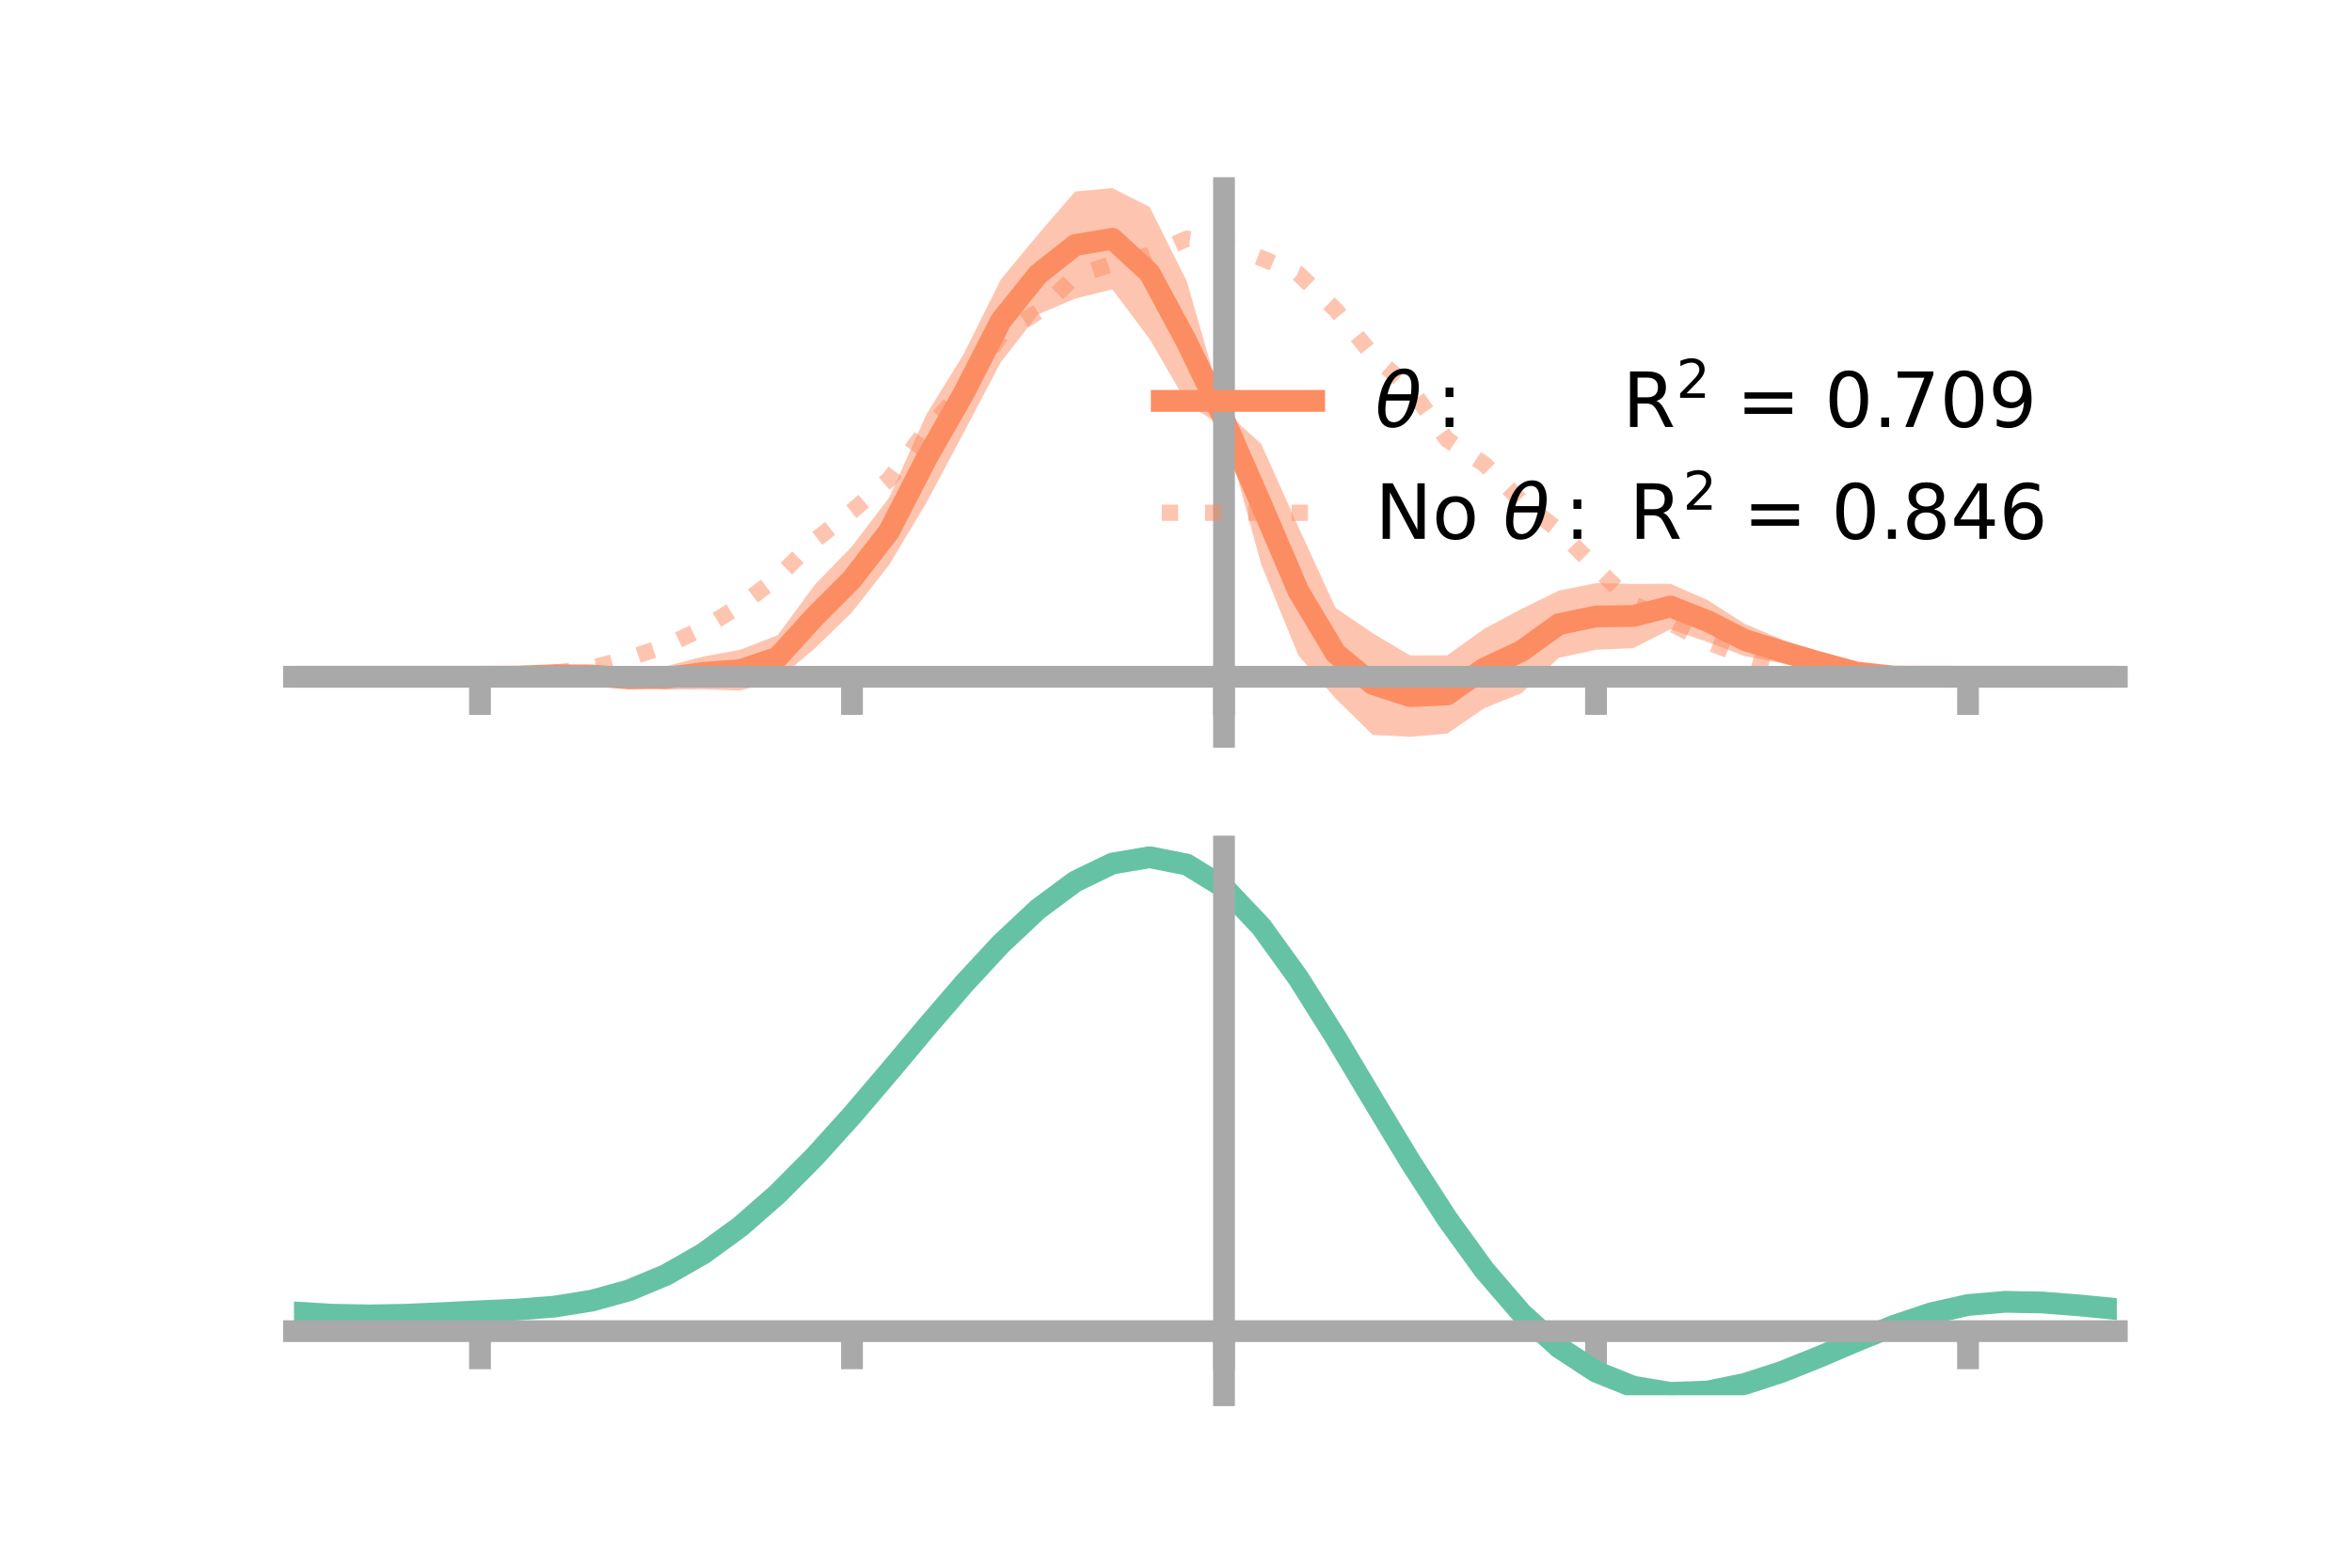
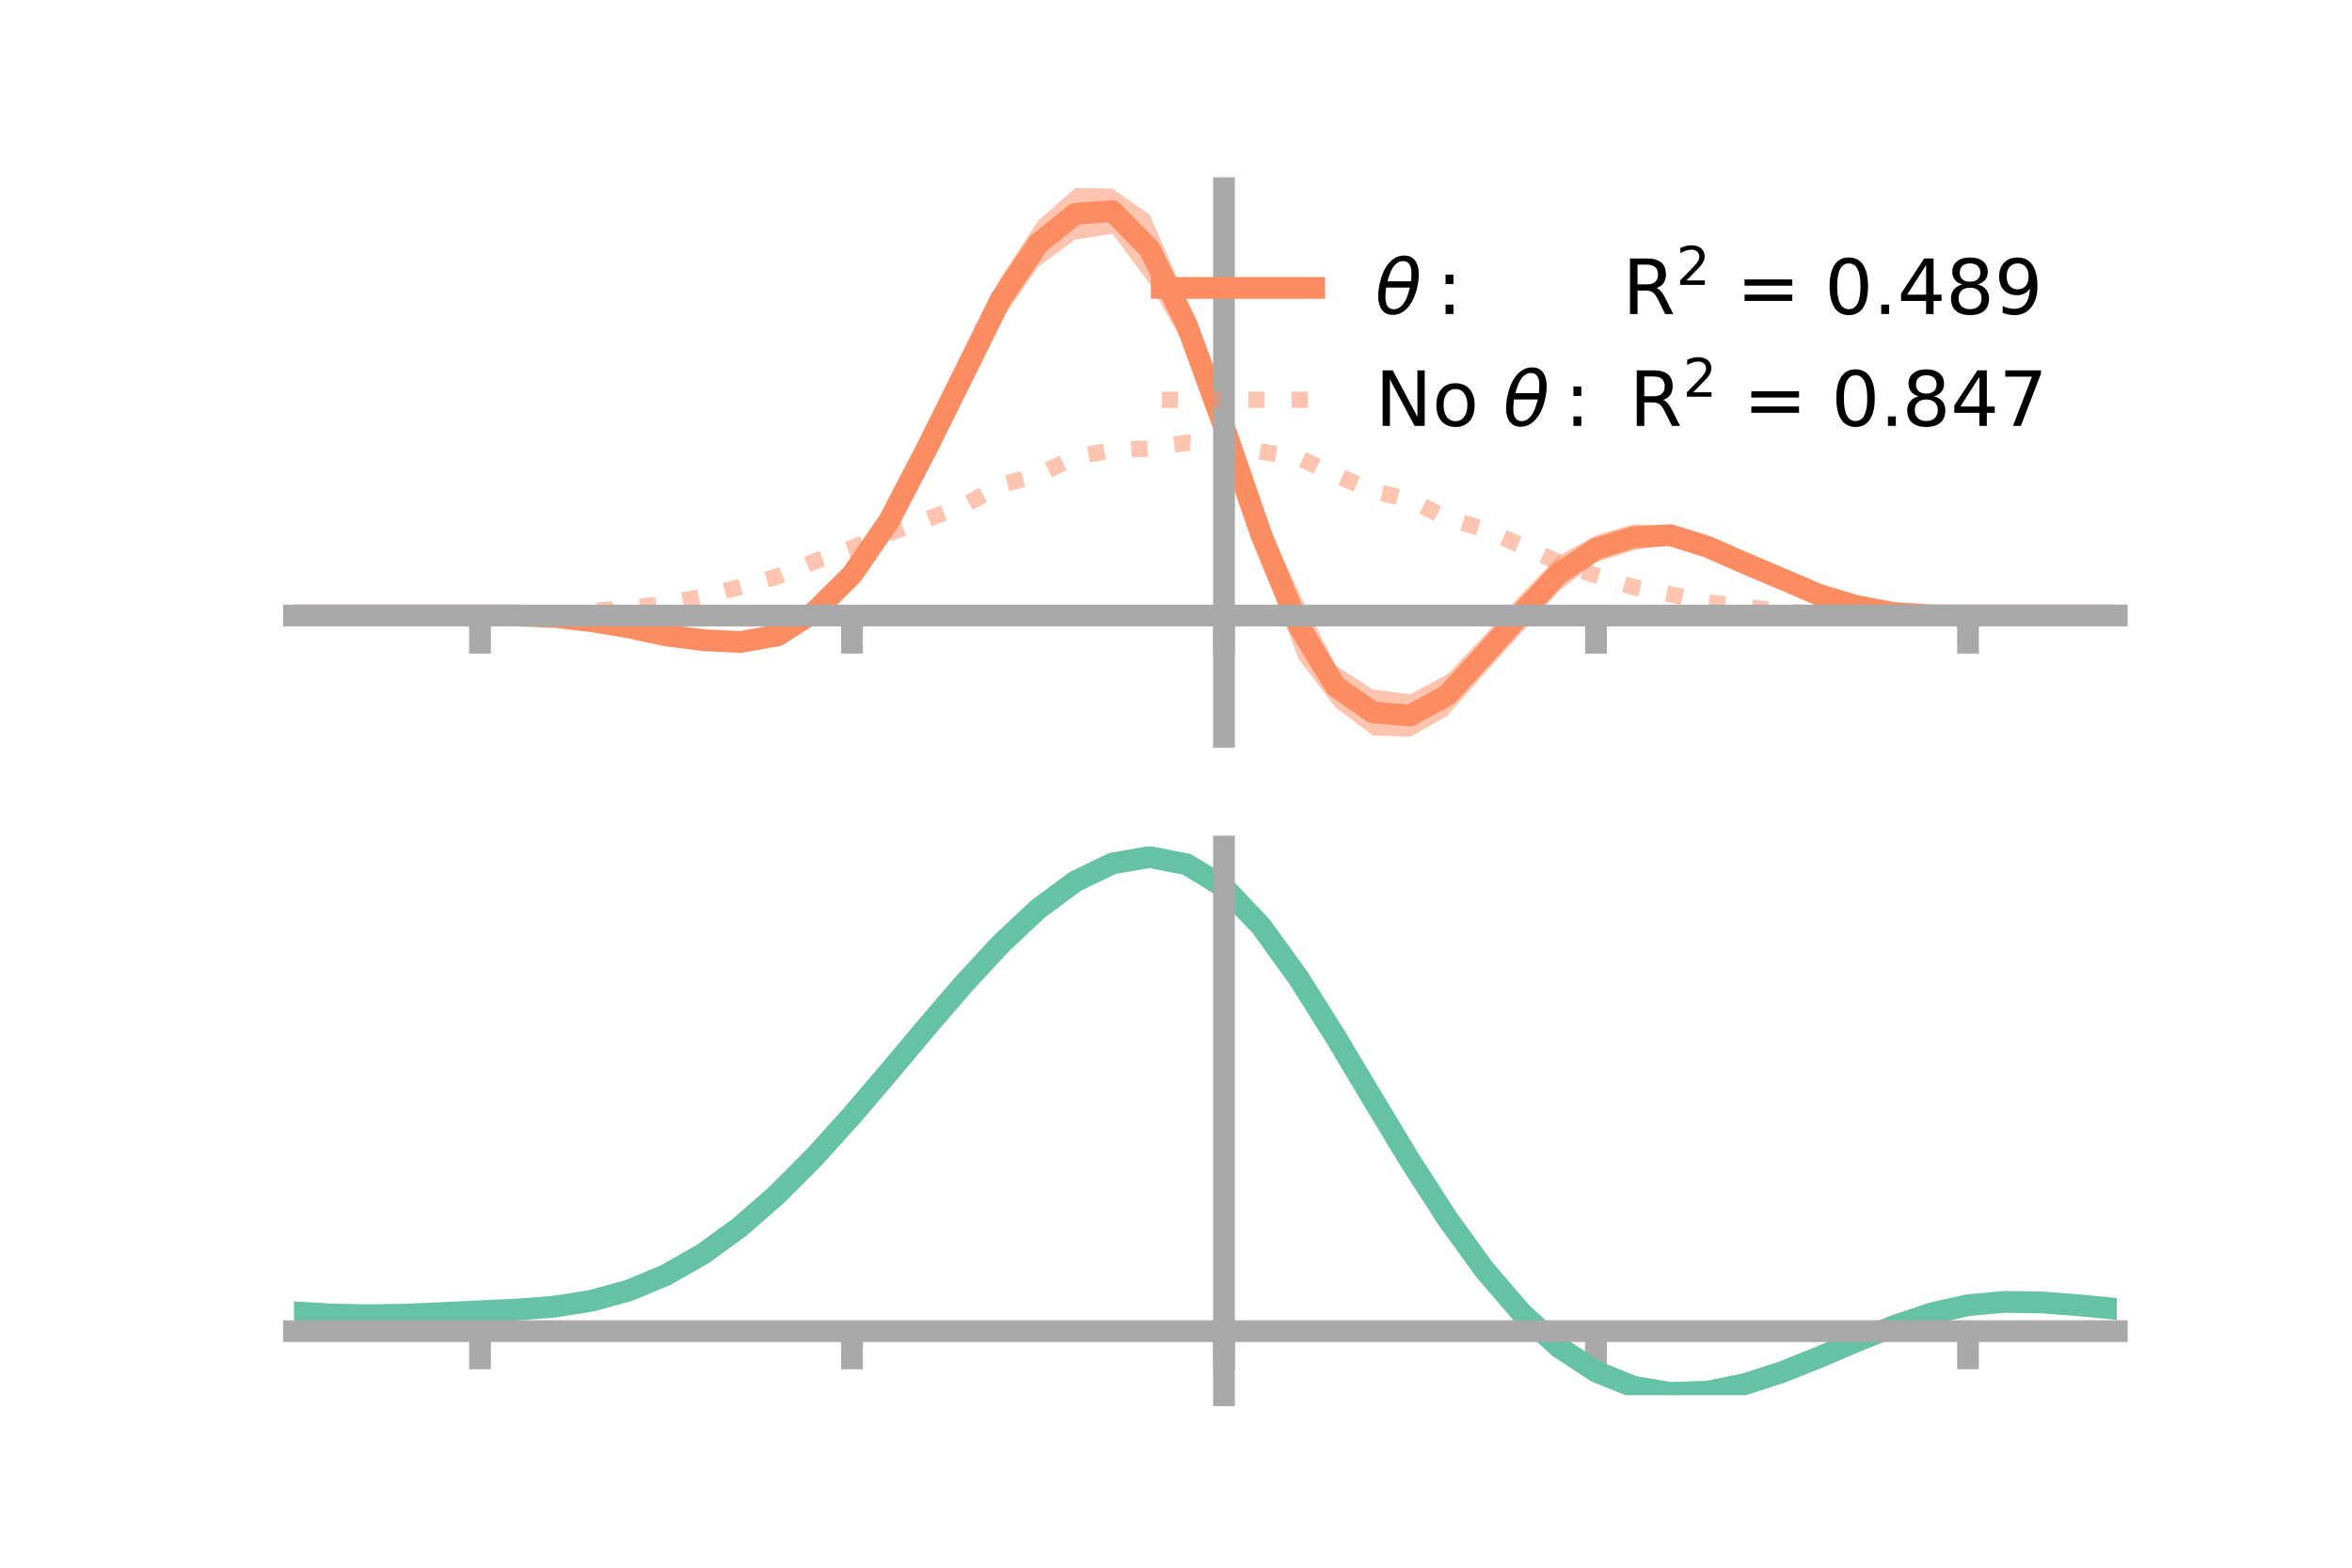
<svg xmlns="http://www.w3.org/2000/svg" xmlns:xlink="http://www.w3.org/1999/xlink" height="144pt" version="1.1" viewBox="0 0 216 144" width="216pt">
  <defs>
    <style type="text/css">*{stroke-linecap:butt;stroke-linejoin:round;}</style>
  </defs>
  <g id="figure_1">
    <g id="patch_1">
      <path d="M 0 144  L 216 144  L 216 0  L 0 0  z " style="fill:none;" />
    </g>
    <g id="axes_1">
      <g id="patch_2">
        <path d="M 27 67.68  L 194.4 67.68  L 194.4 17.28  L 27 17.28  z " style="fill:none;" />
      </g>
      <g id="PolyCollection_1">
-         <path clip-path="url(#pbe56fcc71f)" d="M 27 62.164  L 27 62.164  L 30.416 62.164  L 33.833 62.164  L 37.249 62.164  L 40.665 62.164  L 44.082 62.163  L 47.498 62.049  L 50.914 61.76  L 54.331 61.54  L 57.747 61.568  L 61.163 61.195  L 64.58 60.307  L 67.996 59.678  L 71.412 58.348  L 74.829 53.707  L 78.245 50.182  L 81.661 45.7  L 85.078 38.062  L 88.494 32.531  L 91.91 25.675  L 95.327 21.54  L 98.743 17.586  L 102.159 17.28  L 105.576 19.01  L 108.992 25.831  L 112.408 37.687  L 115.824 40.772  L 119.241 48.403  L 122.657 55.844  L 126.073 58.166  L 129.49 60.2  L 132.906 60.195  L 136.322 57.749  L 139.739 55.93  L 143.155 54.25  L 146.571 53.564  L 149.988 53.634  L 153.404 53.625  L 156.82 55.12  L 160.237 57.306  L 163.653 58.747  L 167.069 60.082  L 170.486 61.265  L 173.902 61.885  L 177.318 62.056  L 180.735 62.164  L 184.151 62.164  L 187.567 62.164  L 190.984 62.164  L 194.4 62.164  L 194.4 62.164  L 194.4 62.164  L 190.984 62.164  L 187.567 62.164  L 184.151 62.164  L 180.735 62.165  L 177.318 62.264  L 173.902 62.414  L 170.486 62.284  L 167.069 61.606  L 163.653 60.936  L 160.237 60.274  L 156.82 58.974  L 153.404 57.801  L 149.988 59.538  L 146.571 59.683  L 143.155 60.423  L 139.739 63.672  L 136.322 65.045  L 132.906 67.387  L 129.49 67.68  L 126.073 67.507  L 122.657 64.166  L 119.241 60.208  L 115.824 51.837  L 112.408 39.326  L 108.992 37.016  L 105.576 31.141  L 102.159 26.58  L 98.743 27.429  L 95.327 28.874  L 91.91 33.279  L 88.494 39.764  L 85.078 46.188  L 81.661 51.88  L 78.245 56.24  L 74.829 59.563  L 71.412 62.438  L 67.996 63.432  L 64.58 63.317  L 61.163 63.348  L 57.747 63.06  L 54.331 62.547  L 50.914 62.284  L 47.498 62.247  L 44.082 62.164  L 40.665 62.164  L 37.249 62.164  L 33.833 62.164  L 30.416 62.164  L 27 62.164  z " style="fill:#fc8d62;fill-opacity:0.5;" />
+         <path clip-path="url(#p2bfd474502)" d="M 27 56.539  L 27 56.539  L 30.416 56.539  L 33.833 56.539  L 37.249 56.539  L 40.665 56.539  L 44.082 56.539  L 47.498 56.482  L 50.914 56.508  L 54.331 56.792  L 57.747 57.205  L 61.163 57.762  L 64.58 58.239  L 67.996 58.016  L 71.412 57.499  L 74.829 55.003  L 78.245 51.504  L 81.661 46.177  L 85.078 39.458  L 88.494 32.546  L 91.91 25.484  L 95.327 20.288  L 98.743 17.28  L 102.159 17.32  L 105.576 19.717  L 108.992 27.558  L 112.408 38.744  L 115.824 46.876  L 119.241 54.337  L 122.657 61.111  L 126.073 63.322  L 129.49 63.783  L 132.906 61.941  L 136.322 58.365  L 139.739 54.547  L 143.155 51.035  L 146.571 49.168  L 149.988 48.15  L 153.404 48.323  L 156.82 49.205  L 160.237 51.139  L 163.653 52.545  L 167.069 54.193  L 170.486 55.398  L 173.902 56.152  L 177.318 56.461  L 180.735 56.539  L 184.151 56.539  L 187.567 56.539  L 190.984 56.539  L 194.4 56.539  L 194.4 56.539  L 194.4 56.539  L 190.984 56.539  L 187.567 56.539  L 184.151 56.539  L 180.735 56.54  L 177.318 56.584  L 173.902 56.468  L 170.486 55.943  L 167.069 55.097  L 163.653 53.817  L 160.237 52.325  L 156.82 51.248  L 153.404 49.991  L 149.988 50.554  L 146.571 51.659  L 143.155 54.296  L 139.739 58.119  L 136.322 61.891  L 132.906 65.757  L 129.49 67.68  L 126.073 67.554  L 122.657 64.996  L 119.241 60.523  L 115.824 51.338  L 112.408 39.643  L 108.992 32.108  L 105.576 26.062  L 102.159 21.472  L 98.743 22.007  L 95.327 24.533  L 91.91 29.453  L 88.494 36.234  L 85.078 43.072  L 81.661 49.459  L 78.245 54.074  L 74.829 57.352  L 71.412 59.227  L 67.996 59.927  L 64.58 59.365  L 61.163 58.966  L 57.747 58.053  L 54.331 57.322  L 50.914 56.812  L 47.498 56.6  L 44.082 56.54  L 40.665 56.539  L 37.249 56.539  L 33.833 56.539  L 30.416 56.539  L 27 56.539  z " style="fill:#fc8d62;fill-opacity:0.5;" />
      </g>
      <g id="matplotlib.axis_1">
        <g id="xtick_1">
          <g id="line2d_1">
            <defs>
-               <path d="M 0 0  L 0 3.5  " id="me46756dd54" style="stroke:#a9a9a9;stroke-width:2;" />
+               <path d="M 0 0  L 0 3.5  " id="mb5dc267cc0" style="stroke:#a9a9a9;stroke-width:2;" />
            </defs>
            <g>
-               <use style="fill:#a9a9a9;stroke:#a9a9a9;stroke-width:2;" x="44.082" xlink:href="#me46756dd54" y="62.164" />
+               <use style="fill:#a9a9a9;stroke:#a9a9a9;stroke-width:2;" x="44.082" xlink:href="#mb5dc267cc0" y="56.539" />
            </g>
          </g>
        </g>
        <g id="xtick_2">
          <g id="line2d_2">
            <g>
-               <use style="fill:#a9a9a9;stroke:#a9a9a9;stroke-width:2;" x="78.245" xlink:href="#me46756dd54" y="62.164" />
+               <use style="fill:#a9a9a9;stroke:#a9a9a9;stroke-width:2;" x="78.245" xlink:href="#mb5dc267cc0" y="56.539" />
            </g>
          </g>
        </g>
        <g id="xtick_3">
          <g id="line2d_3">
            <g>
-               <use style="fill:#a9a9a9;stroke:#a9a9a9;stroke-width:2;" x="112.408" xlink:href="#me46756dd54" y="62.164" />
+               <use style="fill:#a9a9a9;stroke:#a9a9a9;stroke-width:2;" x="112.408" xlink:href="#mb5dc267cc0" y="56.539" />
            </g>
          </g>
        </g>
        <g id="xtick_4">
          <g id="line2d_4">
            <g>
-               <use style="fill:#a9a9a9;stroke:#a9a9a9;stroke-width:2;" x="146.571" xlink:href="#me46756dd54" y="62.164" />
+               <use style="fill:#a9a9a9;stroke:#a9a9a9;stroke-width:2;" x="146.571" xlink:href="#mb5dc267cc0" y="56.539" />
            </g>
          </g>
        </g>
        <g id="xtick_5">
          <g id="line2d_5">
            <g>
-               <use style="fill:#a9a9a9;stroke:#a9a9a9;stroke-width:2;" x="180.735" xlink:href="#me46756dd54" y="62.164" />
+               <use style="fill:#a9a9a9;stroke:#a9a9a9;stroke-width:2;" x="180.735" xlink:href="#mb5dc267cc0" y="56.539" />
            </g>
          </g>
        </g>
      </g>
      <g id="matplotlib.axis_2" />
      <g id="line2d_6">
-         <path clip-path="url(#pbe56fcc71f)" d="M 27 62.164  L 30.416 62.164  L 33.833 62.164  L 37.249 62.164  L 40.665 62.164  L 44.082 62.163  L 47.498 62.148  L 50.914 62.022  L 54.331 62.044  L 57.747 62.314  L 61.163 62.271  L 64.58 61.812  L 67.996 61.555  L 71.412 60.393  L 74.829 56.635  L 78.245 53.211  L 81.661 48.79  L 85.078 42.125  L 88.494 36.148  L 91.91 29.477  L 95.327 25.207  L 98.743 22.507  L 102.159 21.93  L 105.576 25.076  L 108.992 31.424  L 112.408 38.507  L 115.824 46.305  L 119.241 54.305  L 122.657 60.005  L 126.073 62.836  L 129.49 63.94  L 132.906 63.791  L 136.322 61.397  L 139.739 59.801  L 143.155 57.337  L 146.571 56.624  L 149.988 56.586  L 153.404 55.713  L 156.82 57.047  L 160.237 58.79  L 163.653 59.841  L 167.069 60.844  L 170.486 61.775  L 173.902 62.149  L 177.318 62.16  L 180.735 62.164  L 184.151 62.164  L 187.567 62.164  L 190.984 62.164  L 194.4 62.164  " style="fill:none;stroke:#fc8d62;stroke-linecap:square;stroke-width:2;" />
+         <path clip-path="url(#p2bfd474502)" d="M 27 56.539  L 30.416 56.539  L 33.833 56.539  L 37.249 56.539  L 40.665 56.539  L 44.082 56.539  L 47.498 56.541  L 50.914 56.66  L 54.331 57.057  L 57.747 57.629  L 61.163 58.364  L 64.58 58.802  L 67.996 58.972  L 71.412 58.363  L 74.829 56.178  L 78.245 52.789  L 81.661 47.818  L 85.078 41.265  L 88.494 34.39  L 91.91 27.469  L 95.327 22.41  L 98.743 19.643  L 102.159 19.396  L 105.576 22.89  L 108.992 29.833  L 112.408 39.193  L 115.824 49.107  L 119.241 57.43  L 122.657 63.054  L 126.073 65.438  L 129.49 65.732  L 132.906 63.849  L 136.322 60.128  L 139.739 56.333  L 143.155 52.666  L 146.571 50.413  L 149.988 49.352  L 153.404 49.157  L 156.82 50.227  L 160.237 51.732  L 163.653 53.181  L 167.069 54.645  L 170.486 55.67  L 173.902 56.31  L 177.318 56.522  L 180.735 56.539  L 184.151 56.539  L 187.567 56.539  L 190.984 56.539  L 194.4 56.539  " style="fill:none;stroke:#fc8d62;stroke-linecap:square;stroke-width:2;" />
      </g>
      <g id="line2d_7">
-         <path clip-path="url(#pbe56fcc71f)" d="M 27 62.164  L 30.416 62.164  L 33.833 62.164  L 37.249 62.164  L 40.665 62.164  L 44.082 62.164  L 47.498 62.099  L 50.914 61.801  L 54.331 61.345  L 57.747 60.464  L 61.163 59.303  L 64.58 57.708  L 67.996 55.609  L 71.412 53.035  L 74.829 49.639  L 78.245 46.952  L 81.661 44.017  L 85.078 39.514  L 88.494 35.798  L 91.91 30.826  L 95.327 28.633  L 98.743 25.372  L 102.159 24.229  L 105.576 23.433  L 108.992 21.93  L 112.408 22.428  L 115.824 23.704  L 119.241 25.136  L 122.657 28.45  L 126.073 32.636  L 129.49 35.635  L 132.906 40.388  L 136.322 42.636  L 139.739 46.063  L 143.155 48.723  L 146.571 52.144  L 149.988 55.45  L 153.404 57.245  L 156.82 58.978  L 160.237 60.27  L 163.653 61.283  L 167.069 61.889  L 170.486 62.137  L 173.902 62.284  L 177.318 62.199  L 180.735 62.164  L 184.151 62.164  L 187.567 62.164  L 190.984 62.164  L 194.4 62.164  " style="fill:none;stroke:#fc8d62;stroke-dasharray:1.5,2.475;stroke-dashoffset:0;stroke-opacity:0.5;stroke-width:1.5;" />
+         <path clip-path="url(#p2bfd474502)" d="M 27 56.539  L 30.416 56.539  L 33.833 56.539  L 37.249 56.539  L 40.665 56.539  L 44.082 56.539  L 47.498 56.506  L 50.914 56.442  L 54.331 56.15  L 57.747 55.852  L 61.163 55.472  L 64.58 54.796  L 67.996 53.907  L 71.412 52.951  L 74.829 51.562  L 78.245 50.344  L 81.661 48.968  L 85.078 47.728  L 88.494 46.436  L 91.91 44.546  L 95.327 43.627  L 98.743 41.98  L 102.159 41.344  L 105.576 41.187  L 108.992 40.67  L 112.408 40.852  L 115.824 41.484  L 119.241 42.038  L 122.657 43.62  L 126.073 45.096  L 129.49 45.898  L 132.906 47.615  L 136.322 48.619  L 139.739 50.128  L 143.155 51.659  L 146.571 52.865  L 149.988 53.918  L 153.404 54.598  L 156.82 55.322  L 160.237 55.773  L 163.653 56.113  L 167.069 56.45  L 170.486 56.596  L 173.902 56.531  L 177.318 56.56  L 180.735 56.539  L 184.151 56.539  L 187.567 56.539  L 190.984 56.539  L 194.4 56.539  " style="fill:none;stroke:#fc8d62;stroke-dasharray:1.5,2.475;stroke-dashoffset:0;stroke-opacity:0.5;stroke-width:1.5;" />
      </g>
      <g id="patch_3">
        <path d="M 112.408 67.68  L 112.408 17.28  " style="fill:none;stroke:#a9a9a9;stroke-linecap:square;stroke-linejoin:miter;stroke-width:2;" />
      </g>
      <g id="patch_4">
        <path d="M 194.4 67.68  L 194.4 17.28  " style="fill:none;" />
      </g>
      <g id="patch_5">
-         <path d="M 27 62.164  L 194.4 62.164  " style="fill:none;stroke:#a9a9a9;stroke-linecap:square;stroke-linejoin:miter;stroke-width:2;" />
+         <path d="M 27 56.539  L 194.4 56.539  " style="fill:none;stroke:#a9a9a9;stroke-linecap:square;stroke-linejoin:miter;stroke-width:2;" />
      </g>
      <g id="patch_6">
        <path d="M 27 17.28  L 194.4 17.28  " style="fill:none;" />
      </g>
      <g id="legend_1">
        <g id="line2d_8">
-           <path d="M 106.69 36.824  L 120.69 36.824  " style="fill:none;stroke:#fc8d62;stroke-linecap:square;stroke-width:2;" />
+           <path d="M 106.69 26.449  L 120.69 26.449  " style="fill:none;stroke:#fc8d62;stroke-linecap:square;stroke-width:2;" />
        </g>
        <g id="line2d_9" />
        <g id="text_1">
-           <g transform="translate(126.29 39.27422)scale(0.07 -0.07)">
+           <g transform="translate(126.29 28.89891)scale(0.07 -0.07)">
            <defs>
              <path d="M 45.516 34.672  L 14.453 34.672  Q 12.359 20.062 14.5 13.875  Q 17.188 6.25 24.469 6.25  Q 31.781 6.25 37.359 13.922  Q 42.234 20.656 45.516 34.672  z M 47.016 42.969  Q 48.344 56.844 46.625 61.719  Q 43.953 69.438 36.766 69.438  Q 29.297 69.438 23.828 61.812  Q 19.531 55.672 16.156 42.969  z M 38.188 76.766  Q 49.906 76.766 54.594 66.406  Q 59.281 56.109 55.719 37.844  Q 52.203 19.625 43.453 9.281  Q 34.766 -1.125 23.047 -1.125  Q 11.281 -1.125 6.641 9.281  Q 2 19.625 5.516 37.844  Q 9.078 56.109 17.719 66.406  Q 26.422 76.766 38.188 76.766  z " id="DejaVuSans-Oblique-952" />
              <path d="M 11.719 12.406  L 22.016 12.406  L 22.016 0  L 11.719 0  z M 11.719 51.703  L 22.016 51.703  L 22.016 39.312  L 11.719 39.312  z " id="DejaVuSans-58" />
              <path id="DejaVuSans-32" />
              <path d="M 44.391 34.188  Q 47.562 33.109 50.562 29.594  Q 53.562 26.078 56.594 19.922  L 66.609 0  L 56 0  L 46.688 18.703  Q 43.062 26.031 39.672 28.422  Q 36.281 30.812 30.422 30.812  L 19.672 30.812  L 19.672 0  L 9.812 0  L 9.812 72.906  L 32.078 72.906  Q 44.578 72.906 50.734 67.672  Q 56.891 62.453 56.891 51.906  Q 56.891 45.016 53.688 40.469  Q 50.484 35.938 44.391 34.188  z M 19.672 64.797  L 19.672 38.922  L 32.078 38.922  Q 39.203 38.922 42.844 42.219  Q 46.484 45.516 46.484 51.906  Q 46.484 58.297 42.844 61.547  Q 39.203 64.797 32.078 64.797  z " id="DejaVuSans-82" />
              <path d="M 19.188 8.297  L 53.609 8.297  L 53.609 0  L 7.328 0  L 7.328 8.297  Q 12.938 14.109 22.625 23.891  Q 32.328 33.688 34.812 36.531  Q 39.547 41.844 41.422 45.531  Q 43.312 49.219 43.312 52.781  Q 43.312 58.594 39.234 62.25  Q 35.156 65.922 28.609 65.922  Q 23.969 65.922 18.812 64.312  Q 13.672 62.703 7.812 59.422  L 7.812 69.391  Q 13.766 71.781 18.938 73  Q 24.125 74.219 28.422 74.219  Q 39.75 74.219 46.484 68.547  Q 53.219 62.891 53.219 53.422  Q 53.219 48.922 51.531 44.891  Q 49.859 40.875 45.406 35.406  Q 44.188 33.984 37.641 27.219  Q 31.109 20.453 19.188 8.297  z " id="DejaVuSans-50" />
              <path d="M 10.594 45.406  L 73.188 45.406  L 73.188 37.203  L 10.594 37.203  z M 10.594 25.484  L 73.188 25.484  L 73.188 17.188  L 10.594 17.188  z " id="DejaVuSans-61" />
              <path d="M 31.781 66.406  Q 24.172 66.406 20.328 58.906  Q 16.5 51.422 16.5 36.375  Q 16.5 21.391 20.328 13.891  Q 24.172 6.391 31.781 6.391  Q 39.453 6.391 43.281 13.891  Q 47.125 21.391 47.125 36.375  Q 47.125 51.422 43.281 58.906  Q 39.453 66.406 31.781 66.406  z M 31.781 74.219  Q 44.047 74.219 50.516 64.516  Q 56.984 54.828 56.984 36.375  Q 56.984 17.969 50.516 8.266  Q 44.047 -1.422 31.781 -1.422  Q 19.531 -1.422 13.062 8.266  Q 6.594 17.969 6.594 36.375  Q 6.594 54.828 13.062 64.516  Q 19.531 74.219 31.781 74.219  z " id="DejaVuSans-48" />
              <path d="M 10.688 12.406  L 21 12.406  L 21 0  L 10.688 0  z " id="DejaVuSans-46" />
-               <path d="M 8.203 72.906  L 55.078 72.906  L 55.078 68.703  L 28.609 0  L 18.312 0  L 43.219 64.594  L 8.203 64.594  z " id="DejaVuSans-55" />
+               <path d="M 37.797 64.312  L 12.891 25.391  L 37.797 25.391  z M 35.203 72.906  L 47.609 72.906  L 47.609 25.391  L 58.016 25.391  L 58.016 17.188  L 47.609 17.188  L 47.609 0  L 37.797 0  L 37.797 17.188  L 4.891 17.188  L 4.891 26.703  z " id="DejaVuSans-52" />
+               <path d="M 31.781 34.625  Q 24.75 34.625 20.719 30.859  Q 16.703 27.094 16.703 20.516  Q 16.703 13.922 20.719 10.156  Q 24.75 6.391 31.781 6.391  Q 38.812 6.391 42.859 10.172  Q 46.922 13.969 46.922 20.516  Q 46.922 27.094 42.891 30.859  Q 38.875 34.625 31.781 34.625  z M 21.922 38.812  Q 15.578 40.375 12.031 44.719  Q 8.5 49.078 8.5 55.328  Q 8.5 64.062 14.719 69.141  Q 20.953 74.219 31.781 74.219  Q 42.672 74.219 48.875 69.141  Q 55.078 64.062 55.078 55.328  Q 55.078 49.078 51.531 44.719  Q 48 40.375 41.703 38.812  Q 48.828 37.156 52.797 32.312  Q 56.781 27.484 56.781 20.516  Q 56.781 9.906 50.312 4.234  Q 43.844 -1.422 31.781 -1.422  Q 19.734 -1.422 13.25 4.234  Q 6.781 9.906 6.781 20.516  Q 6.781 27.484 10.781 32.312  Q 14.797 37.156 21.922 38.812  z M 18.312 54.391  Q 18.312 48.734 21.844 45.562  Q 25.391 42.391 31.781 42.391  Q 38.141 42.391 41.719 45.562  Q 45.312 48.734 45.312 54.391  Q 45.312 60.062 41.719 63.234  Q 38.141 66.406 31.781 66.406  Q 25.391 66.406 21.844 63.234  Q 18.312 60.062 18.312 54.391  z " id="DejaVuSans-56" />
              <path d="M 10.984 1.516  L 10.984 10.5  Q 14.703 8.734 18.5 7.812  Q 22.312 6.891 25.984 6.891  Q 35.75 6.891 40.891 13.453  Q 46.047 20.016 46.781 33.406  Q 43.953 29.203 39.594 26.953  Q 35.25 24.703 29.984 24.703  Q 19.047 24.703 12.672 31.312  Q 6.297 37.938 6.297 49.422  Q 6.297 60.641 12.938 67.422  Q 19.578 74.219 30.609 74.219  Q 43.266 74.219 49.922 64.516  Q 56.594 54.828 56.594 36.375  Q 56.594 19.141 48.406 8.859  Q 40.234 -1.422 26.422 -1.422  Q 22.703 -1.422 18.891 -0.688  Q 15.094 0.047 10.984 1.516  z M 30.609 32.422  Q 37.25 32.422 41.125 36.953  Q 45.016 41.5 45.016 49.422  Q 45.016 57.281 41.125 61.844  Q 37.25 66.406 30.609 66.406  Q 23.969 66.406 20.094 61.844  Q 16.219 57.281 16.219 49.422  Q 16.219 41.5 20.094 36.953  Q 23.969 32.422 30.609 32.422  z " id="DejaVuSans-57" />
            </defs>
            <use transform="translate(0 0.765625)" xlink:href="#DejaVuSans-Oblique-952" />
            <use transform="translate(80.66406 0.765625)" xlink:href="#DejaVuSans-58" />
            <use transform="translate(133.8379 0.765625)" xlink:href="#DejaVuSans-32" />
            <use transform="translate(165.625 0.765625)" xlink:href="#DejaVuSans-32" />
            <use transform="translate(197.4121 0.765625)" xlink:href="#DejaVuSans-32" />
            <use transform="translate(229.1992 0.765625)" xlink:href="#DejaVuSans-32" />
            <use transform="translate(260.9863 0.765625)" xlink:href="#DejaVuSans-32" />
            <use transform="translate(292.7734 0.765625)" xlink:href="#DejaVuSans-32" />
            <use transform="translate(324.5605 0.765625)" xlink:href="#DejaVuSans-82" />
            <use transform="translate(395 39.04688)scale(0.7)" xlink:href="#DejaVuSans-50" />
            <use transform="translate(442.2705 0.765625)" xlink:href="#DejaVuSans-32" />
            <use transform="translate(474.0576 0.765625)" xlink:href="#DejaVuSans-61" />
            <use transform="translate(557.8467 0.765625)" xlink:href="#DejaVuSans-32" />
            <use transform="translate(589.6338 0.765625)" xlink:href="#DejaVuSans-48" />
            <use transform="translate(653.2568 0.765625)" xlink:href="#DejaVuSans-46" />
-             <use transform="translate(677.2939 0.765625)" xlink:href="#DejaVuSans-55" />
-             <use transform="translate(740.917 0.765625)" xlink:href="#DejaVuSans-48" />
-             <use transform="translate(804.54 0.765625)" xlink:href="#DejaVuSans-57" />
+             <use transform="translate(685.0439 0.765625)" xlink:href="#DejaVuSans-52" />
+             <use transform="translate(748.667 0.765625)" xlink:href="#DejaVuSans-56" />
+             <use transform="translate(812.29 0.765625)" xlink:href="#DejaVuSans-57" />
          </g>
        </g>
        <g id="line2d_10">
-           <path d="M 106.69 47.099  L 120.69 47.099  " style="fill:none;stroke:#fc8d62;stroke-dasharray:1.5,2.475;stroke-dashoffset:0;stroke-opacity:0.5;stroke-width:1.5;" />
+           <path d="M 106.69 36.724  L 120.69 36.724  " style="fill:none;stroke:#fc8d62;stroke-dasharray:1.5,2.475;stroke-dashoffset:0;stroke-opacity:0.5;stroke-width:1.5;" />
        </g>
        <g id="line2d_11" />
        <g id="text_2">
-           <g transform="translate(126.29 49.54891)scale(0.07 -0.07)">
+           <g transform="translate(126.29 39.17359)scale(0.07 -0.07)">
            <defs>
              <path d="M 9.812 72.906  L 23.094 72.906  L 55.422 11.922  L 55.422 72.906  L 64.984 72.906  L 64.984 0  L 51.703 0  L 19.391 60.984  L 19.391 0  L 9.812 0  z " id="DejaVuSans-78" />
              <path d="M 30.609 48.391  Q 23.391 48.391 19.188 42.75  Q 14.984 37.109 14.984 27.297  Q 14.984 17.484 19.156 11.844  Q 23.344 6.203 30.609 6.203  Q 37.797 6.203 41.984 11.859  Q 46.188 17.531 46.188 27.297  Q 46.188 37.016 41.984 42.703  Q 37.797 48.391 30.609 48.391  z M 30.609 56  Q 42.328 56 49.016 48.375  Q 55.719 40.766 55.719 27.297  Q 55.719 13.875 49.016 6.219  Q 42.328 -1.422 30.609 -1.422  Q 18.844 -1.422 12.172 6.219  Q 5.516 13.875 5.516 27.297  Q 5.516 40.766 12.172 48.375  Q 18.844 56 30.609 56  z " id="DejaVuSans-111" />
-               <path d="M 31.781 34.625  Q 24.75 34.625 20.719 30.859  Q 16.703 27.094 16.703 20.516  Q 16.703 13.922 20.719 10.156  Q 24.75 6.391 31.781 6.391  Q 38.812 6.391 42.859 10.172  Q 46.922 13.969 46.922 20.516  Q 46.922 27.094 42.891 30.859  Q 38.875 34.625 31.781 34.625  z M 21.922 38.812  Q 15.578 40.375 12.031 44.719  Q 8.5 49.078 8.5 55.328  Q 8.5 64.062 14.719 69.141  Q 20.953 74.219 31.781 74.219  Q 42.672 74.219 48.875 69.141  Q 55.078 64.062 55.078 55.328  Q 55.078 49.078 51.531 44.719  Q 48 40.375 41.703 38.812  Q 48.828 37.156 52.797 32.312  Q 56.781 27.484 56.781 20.516  Q 56.781 9.906 50.312 4.234  Q 43.844 -1.422 31.781 -1.422  Q 19.734 -1.422 13.25 4.234  Q 6.781 9.906 6.781 20.516  Q 6.781 27.484 10.781 32.312  Q 14.797 37.156 21.922 38.812  z M 18.312 54.391  Q 18.312 48.734 21.844 45.562  Q 25.391 42.391 31.781 42.391  Q 38.141 42.391 41.719 45.562  Q 45.312 48.734 45.312 54.391  Q 45.312 60.062 41.719 63.234  Q 38.141 66.406 31.781 66.406  Q 25.391 66.406 21.844 63.234  Q 18.312 60.062 18.312 54.391  z " id="DejaVuSans-56" />
-               <path d="M 37.797 64.312  L 12.891 25.391  L 37.797 25.391  z M 35.203 72.906  L 47.609 72.906  L 47.609 25.391  L 58.016 25.391  L 58.016 17.188  L 47.609 17.188  L 47.609 0  L 37.797 0  L 37.797 17.188  L 4.891 17.188  L 4.891 26.703  z " id="DejaVuSans-52" />
-               <path d="M 33.016 40.375  Q 26.375 40.375 22.484 35.828  Q 18.609 31.297 18.609 23.391  Q 18.609 15.531 22.484 10.953  Q 26.375 6.391 33.016 6.391  Q 39.656 6.391 43.531 10.953  Q 47.406 15.531 47.406 23.391  Q 47.406 31.297 43.531 35.828  Q 39.656 40.375 33.016 40.375  z M 52.594 71.297  L 52.594 62.312  Q 48.875 64.062 45.094 64.984  Q 41.312 65.922 37.594 65.922  Q 27.828 65.922 22.672 59.328  Q 17.531 52.734 16.797 39.406  Q 19.672 43.656 24.016 45.922  Q 28.375 48.188 33.594 48.188  Q 44.578 48.188 50.953 41.516  Q 57.328 34.859 57.328 23.391  Q 57.328 12.156 50.688 5.359  Q 44.047 -1.422 33.016 -1.422  Q 20.359 -1.422 13.672 8.266  Q 6.984 17.969 6.984 36.375  Q 6.984 53.656 15.188 63.938  Q 23.391 74.219 37.203 74.219  Q 40.922 74.219 44.703 73.484  Q 48.484 72.75 52.594 71.297  z " id="DejaVuSans-54" />
+               <path d="M 8.203 72.906  L 55.078 72.906  L 55.078 68.703  L 28.609 0  L 18.312 0  L 43.219 64.594  L 8.203 64.594  z " id="DejaVuSans-55" />
            </defs>
            <use transform="translate(0 0.765625)" xlink:href="#DejaVuSans-78" />
            <use transform="translate(74.80469 0.765625)" xlink:href="#DejaVuSans-111" />
            <use transform="translate(135.9863 0.765625)" xlink:href="#DejaVuSans-32" />
            <use transform="translate(167.7734 0.765625)" xlink:href="#DejaVuSans-Oblique-952" />
            <use transform="translate(248.4375 0.765625)" xlink:href="#DejaVuSans-58" />
            <use transform="translate(301.6113 0.765625)" xlink:href="#DejaVuSans-32" />
            <use transform="translate(333.3984 0.765625)" xlink:href="#DejaVuSans-82" />
            <use transform="translate(403.8379 39.04688)scale(0.7)" xlink:href="#DejaVuSans-50" />
            <use transform="translate(451.1084 0.765625)" xlink:href="#DejaVuSans-32" />
            <use transform="translate(482.8955 0.765625)" xlink:href="#DejaVuSans-61" />
            <use transform="translate(566.6846 0.765625)" xlink:href="#DejaVuSans-32" />
            <use transform="translate(598.4717 0.765625)" xlink:href="#DejaVuSans-48" />
            <use transform="translate(662.0947 0.765625)" xlink:href="#DejaVuSans-46" />
            <use transform="translate(691.2568 0.765625)" xlink:href="#DejaVuSans-56" />
            <use transform="translate(754.8799 0.765625)" xlink:href="#DejaVuSans-52" />
-             <use transform="translate(818.5029 0.765625)" xlink:href="#DejaVuSans-54" />
+             <use transform="translate(818.5029 0.765625)" xlink:href="#DejaVuSans-55" />
          </g>
        </g>
      </g>
    </g>
    <g id="axes_2">
      <g id="patch_7">
        <path d="M 27 128.16  L 194.4 128.16  L 194.4 77.76  L 27 77.76  z " style="fill:none;" />
      </g>
      <g id="PolyCollection_2">
-         <path clip-path="url(#p58890d5250)" d="M 27 120.591  L 27 120.513  L 30.416 120.726  L 33.833 120.797  L 37.249 120.73  L 40.665 120.569  L 44.082 120.388  L 47.498 120.229  L 50.914 119.954  L 54.331 119.403  L 57.747 118.449  L 61.163 117  L 64.58 115.007  L 67.996 112.461  L 71.412 109.393  L 74.829 105.871  L 78.245 101.996  L 81.661 97.897  L 85.078 93.729  L 88.494 89.665  L 91.91 85.895  L 95.327 82.618  L 98.743 80.037  L 102.159 78.352  L 105.576 77.76  L 108.992 78.447  L 112.408 80.58  L 115.824 84.24  L 119.241 89.045  L 122.657 94.557  L 126.073 100.368  L 129.49 106.117  L 132.906 111.506  L 136.322 116.301  L 139.739 120.333  L 143.155 123.5  L 146.571 125.765  L 149.988 127.149  L 153.404 127.726  L 156.82 127.605  L 160.237 126.921  L 163.653 125.827  L 167.069 124.482  L 170.486 123.051  L 173.902 121.69  L 177.318 120.554  L 180.735 119.79  L 184.151 119.499  L 187.567 119.568  L 190.984 119.845  L 194.4 120.195  L 194.4 120.299  L 194.4 120.299  L 190.984 119.973  L 187.567 119.714  L 184.151 119.655  L 180.735 119.953  L 177.318 120.729  L 173.902 121.897  L 170.486 123.307  L 167.069 124.793  L 163.653 126.187  L 160.237 127.319  L 156.82 128.026  L 153.404 128.16  L 149.988 127.594  L 146.571 126.232  L 143.155 124.021  L 139.739 120.947  L 136.322 117.047  L 132.906 112.413  L 129.49 107.203  L 126.073 101.638  L 122.657 96.008  L 119.241 90.66  L 115.824 85.996  L 112.408 82.444  L 108.992 80.378  L 105.576 79.716  L 102.159 80.289  L 98.743 81.912  L 95.327 84.392  L 91.91 87.534  L 88.494 91.142  L 85.078 95.024  L 81.661 99.001  L 78.245 102.906  L 74.829 106.596  L 71.412 109.948  L 67.996 112.87  L 64.58 115.302  L 61.163 117.215  L 57.747 118.616  L 54.331 119.546  L 50.914 120.085  L 47.498 120.349  L 44.082 120.497  L 40.665 120.662  L 37.249 120.803  L 33.833 120.855  L 30.416 120.786  L 27 120.591  z " style="fill:#66c2a5;fill-opacity:0.5;" />
+         <path clip-path="url(#p0d0d4d09d0)" d="M 27 120.577  L 27 120.497  L 30.416 120.711  L 33.833 120.784  L 37.249 120.72  L 40.665 120.564  L 44.082 120.386  L 47.498 120.231  L 50.914 119.958  L 54.331 119.408  L 57.747 118.456  L 61.163 117.01  L 64.58 115.019  L 67.996 112.474  L 71.412 109.407  L 74.829 105.885  L 78.245 102.009  L 81.661 97.909  L 85.078 93.739  L 88.494 89.673  L 91.91 85.902  L 95.327 82.624  L 98.743 80.041  L 102.159 78.355  L 105.576 77.76  L 108.992 78.443  L 112.408 80.572  L 115.824 84.226  L 119.241 89.025  L 122.657 94.532  L 126.073 100.339  L 129.49 106.088  L 132.906 111.478  L 136.322 116.277  L 139.739 120.315  L 143.155 123.49  L 146.571 125.763  L 149.988 127.156  L 153.404 127.741  L 156.82 127.628  L 160.237 126.95  L 163.653 125.859  L 167.069 124.516  L 170.486 123.082  L 173.902 121.717  L 177.318 120.573  L 180.735 119.801  L 184.151 119.501  L 187.567 119.563  L 190.984 119.834  L 194.4 120.18  L 194.4 120.288  L 194.4 120.288  L 190.984 119.967  L 187.567 119.716  L 184.151 119.665  L 180.735 119.969  L 177.318 120.749  L 173.902 121.92  L 170.486 123.329  L 167.069 124.815  L 163.653 126.206  L 160.237 127.334  L 156.82 128.035  L 153.404 128.16  L 149.988 127.583  L 146.571 126.21  L 143.155 123.986  L 139.739 120.901  L 136.322 116.992  L 132.906 112.351  L 129.49 107.137  L 126.073 101.573  L 122.657 95.946  L 119.241 90.606  L 115.824 85.95  L 112.408 82.406  L 108.992 80.347  L 105.576 79.689  L 102.159 80.265  L 98.743 81.89  L 95.327 84.373  L 91.91 87.517  L 88.494 91.127  L 85.078 95.012  L 81.661 98.99  L 78.245 102.898  L 74.829 106.589  L 71.412 109.943  L 67.996 112.868  L 64.58 115.302  L 61.163 117.218  L 57.747 118.621  L 54.331 119.553  L 50.914 120.091  L 47.498 120.353  L 44.082 120.497  L 40.665 120.658  L 37.249 120.795  L 33.833 120.842  L 30.416 120.771  L 27 120.577  z " style="fill:#66c2a5;fill-opacity:0.5;" />
      </g>
      <g id="matplotlib.axis_3">
        <g id="xtick_6">
          <g id="line2d_12">
            <g>
-               <use style="fill:#a9a9a9;stroke:#a9a9a9;stroke-width:2;" x="44.082" xlink:href="#me46756dd54" y="122.272" />
+               <use style="fill:#a9a9a9;stroke:#a9a9a9;stroke-width:2;" x="44.082" xlink:href="#mb5dc267cc0" y="122.273" />
            </g>
          </g>
        </g>
        <g id="xtick_7">
          <g id="line2d_13">
            <g>
-               <use style="fill:#a9a9a9;stroke:#a9a9a9;stroke-width:2;" x="78.245" xlink:href="#me46756dd54" y="122.272" />
+               <use style="fill:#a9a9a9;stroke:#a9a9a9;stroke-width:2;" x="78.245" xlink:href="#mb5dc267cc0" y="122.273" />
            </g>
          </g>
        </g>
        <g id="xtick_8">
          <g id="line2d_14">
            <g>
-               <use style="fill:#a9a9a9;stroke:#a9a9a9;stroke-width:2;" x="112.408" xlink:href="#me46756dd54" y="122.272" />
+               <use style="fill:#a9a9a9;stroke:#a9a9a9;stroke-width:2;" x="112.408" xlink:href="#mb5dc267cc0" y="122.273" />
            </g>
          </g>
        </g>
        <g id="xtick_9">
          <g id="line2d_15">
            <g>
-               <use style="fill:#a9a9a9;stroke:#a9a9a9;stroke-width:2;" x="146.571" xlink:href="#me46756dd54" y="122.272" />
+               <use style="fill:#a9a9a9;stroke:#a9a9a9;stroke-width:2;" x="146.571" xlink:href="#mb5dc267cc0" y="122.273" />
            </g>
          </g>
        </g>
        <g id="xtick_10">
          <g id="line2d_16">
            <g>
-               <use style="fill:#a9a9a9;stroke:#a9a9a9;stroke-width:2;" x="180.735" xlink:href="#me46756dd54" y="122.272" />
+               <use style="fill:#a9a9a9;stroke:#a9a9a9;stroke-width:2;" x="180.735" xlink:href="#mb5dc267cc0" y="122.273" />
            </g>
          </g>
        </g>
      </g>
      <g id="matplotlib.axis_4" />
      <g id="line2d_17">
-         <path clip-path="url(#p58890d5250)" d="M 27 120.552  L 30.416 120.756  L 33.833 120.826  L 37.249 120.766  L 40.665 120.616  L 44.082 120.442  L 47.498 120.289  L 50.914 120.019  L 54.331 119.475  L 57.747 118.532  L 61.163 117.107  L 64.58 115.154  L 67.996 112.665  L 71.412 109.67  L 74.829 106.233  L 78.245 102.451  L 81.661 98.449  L 85.078 94.376  L 88.494 90.403  L 91.91 86.715  L 95.327 83.505  L 98.743 80.974  L 102.159 79.321  L 105.576 78.738  L 108.992 79.412  L 112.408 81.512  L 115.824 85.118  L 119.241 89.853  L 122.657 95.282  L 126.073 101.003  L 129.49 106.66  L 132.906 111.96  L 136.322 116.674  L 139.739 120.64  L 143.155 123.761  L 146.571 125.999  L 149.988 127.371  L 153.404 127.943  L 156.82 127.816  L 160.237 127.12  L 163.653 126.007  L 167.069 124.638  L 170.486 123.179  L 173.902 121.794  L 177.318 120.641  L 180.735 119.872  L 184.151 119.577  L 187.567 119.641  L 190.984 119.909  L 194.4 120.247  " style="fill:none;stroke:#66c2a5;stroke-linecap:square;stroke-width:2;" />
+         <path clip-path="url(#p0d0d4d09d0)" d="M 27 120.537  L 30.416 120.741  L 33.833 120.813  L 37.249 120.757  L 40.665 120.611  L 44.082 120.442  L 47.498 120.292  L 50.914 120.024  L 54.331 119.48  L 57.747 118.539  L 61.163 117.114  L 64.58 115.161  L 67.996 112.671  L 71.412 109.675  L 74.829 106.237  L 78.245 102.453  L 81.661 98.45  L 85.078 94.375  L 88.494 90.4  L 91.91 86.71  L 95.327 83.499  L 98.743 80.966  L 102.159 79.31  L 105.576 78.724  L 108.992 79.395  L 112.408 81.489  L 115.824 85.088  L 119.241 89.816  L 122.657 95.239  L 126.073 100.956  L 129.49 106.612  L 132.906 111.915  L 136.322 116.634  L 139.739 120.608  L 143.155 123.738  L 146.571 125.986  L 149.988 127.369  L 153.404 127.951  L 156.82 127.831  L 160.237 127.142  L 163.653 126.032  L 167.069 124.665  L 170.486 123.206  L 173.902 121.818  L 177.318 120.661  L 180.735 119.885  L 184.151 119.583  L 187.567 119.639  L 190.984 119.901  L 194.4 120.234  " style="fill:none;stroke:#66c2a5;stroke-linecap:square;stroke-width:2;" />
      </g>
      <g id="patch_8">
        <path d="M 112.408 128.16  L 112.408 77.76  " style="fill:none;stroke:#a9a9a9;stroke-linecap:square;stroke-linejoin:miter;stroke-width:2;" />
      </g>
      <g id="patch_9">
        <path d="M 194.4 128.16  L 194.4 77.76  " style="fill:none;" />
      </g>
      <g id="patch_10">
-         <path d="M 27 122.272  L 194.4 122.272  " style="fill:none;stroke:#a9a9a9;stroke-linecap:square;stroke-linejoin:miter;stroke-width:2;" />
+         <path d="M 27 122.273  L 194.4 122.273  " style="fill:none;stroke:#a9a9a9;stroke-linecap:square;stroke-linejoin:miter;stroke-width:2;" />
      </g>
      <g id="patch_11">
        <path d="M 27 77.76  L 194.4 77.76  " style="fill:none;" />
      </g>
    </g>
  </g>
  <defs>
-     <clipPath id="pbe56fcc71f">
+     <clipPath id="p2bfd474502">
      <rect height="50.4" width="167.4" x="27" y="17.28" />
    </clipPath>
-     <clipPath id="p58890d5250">
+     <clipPath id="p0d0d4d09d0">
      <rect height="50.4" width="167.4" x="27" y="77.76" />
    </clipPath>
  </defs>
</svg>
